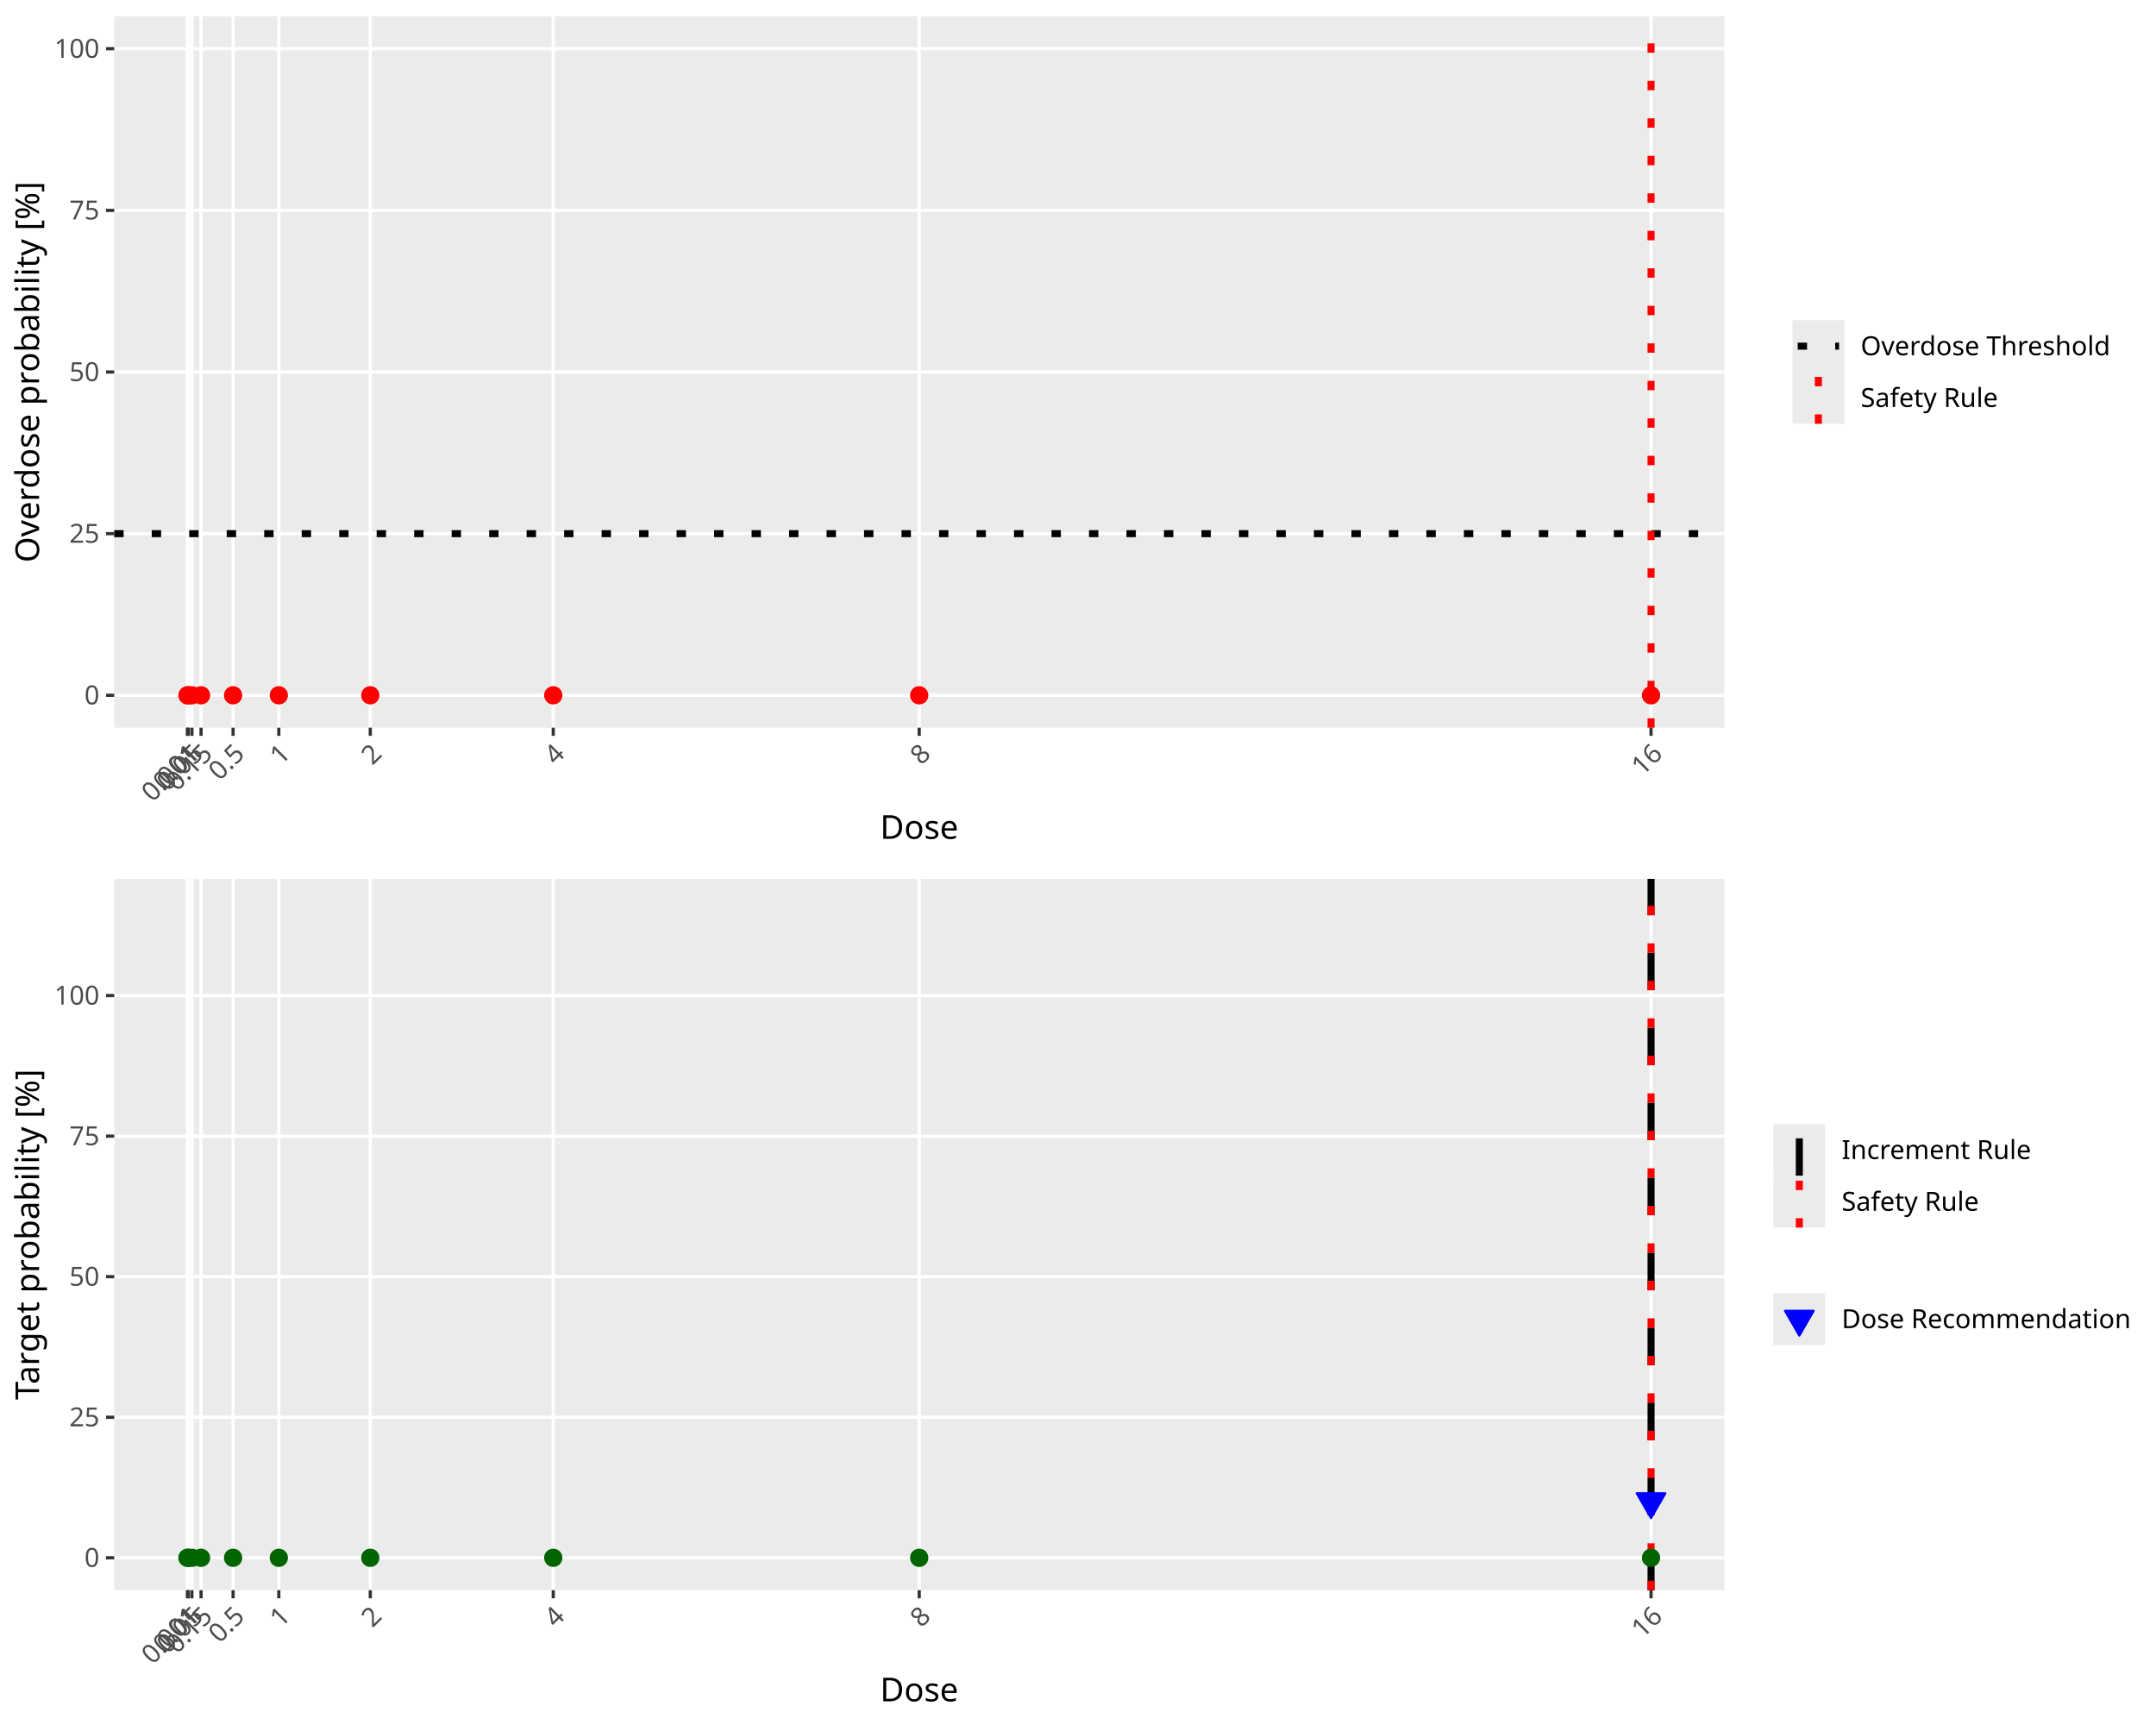
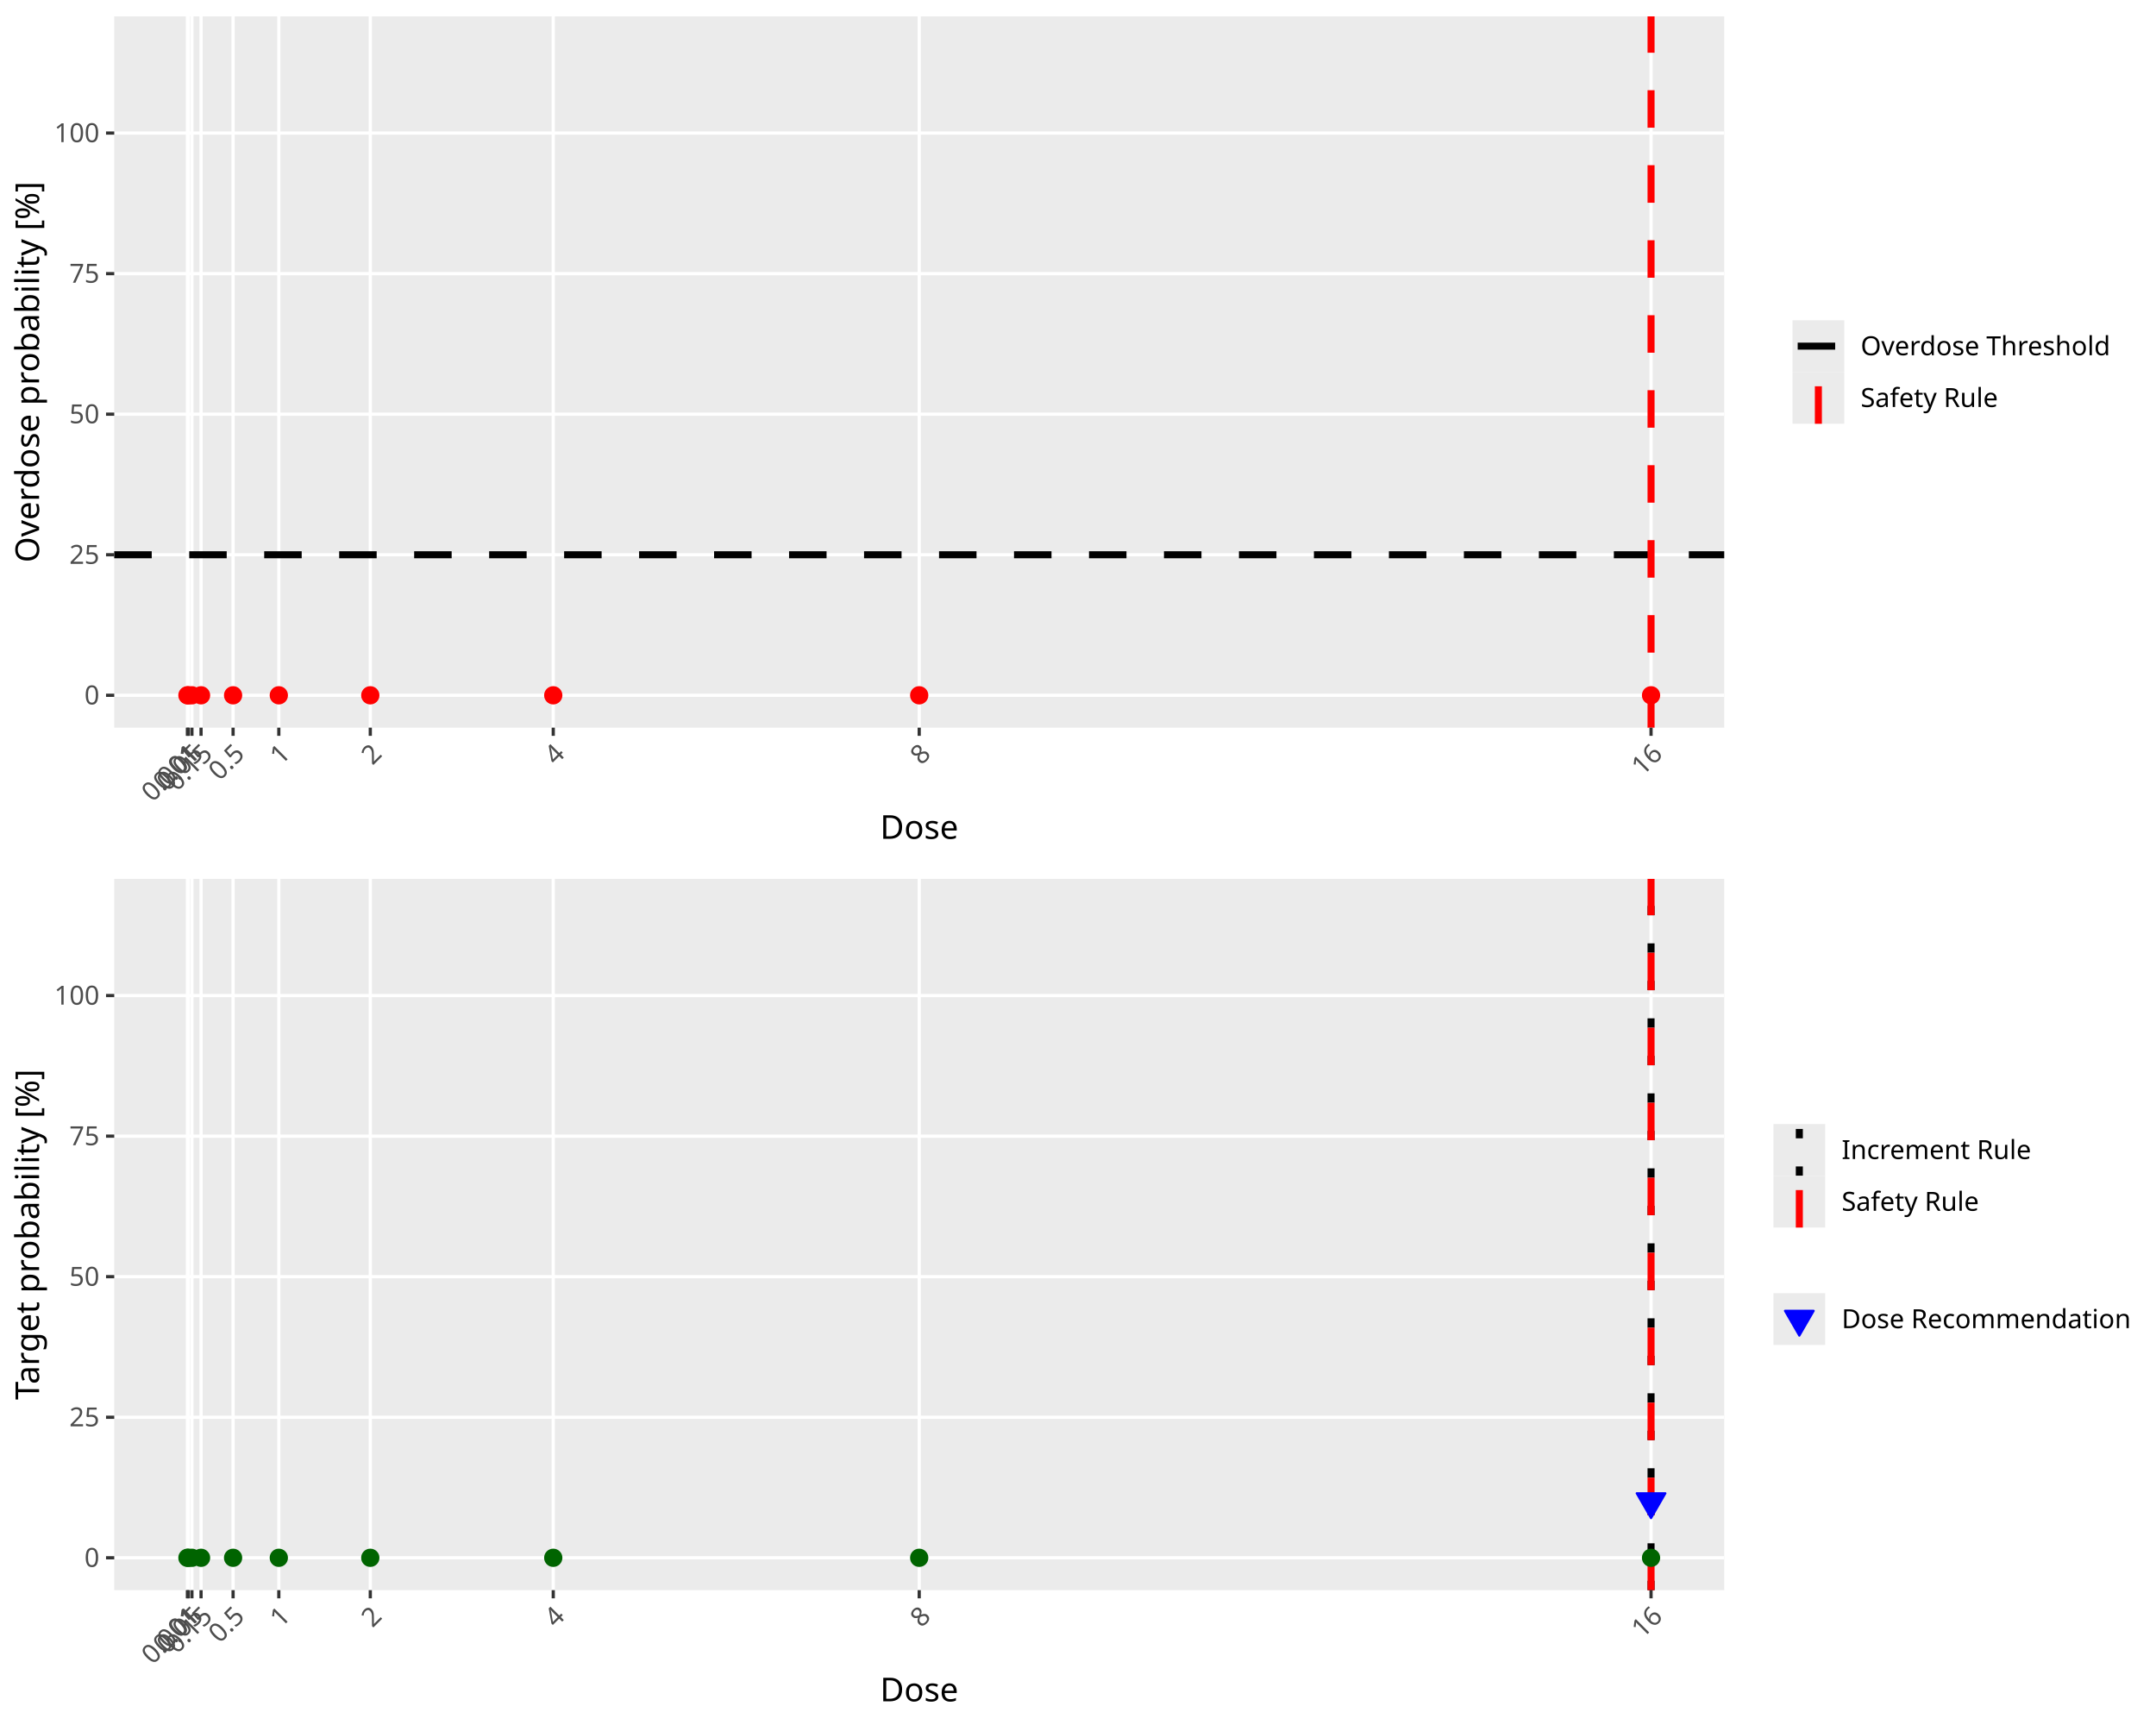
<svg xmlns="http://www.w3.org/2000/svg" class="svglite" data-engine-version="2.0" width="720.00pt" height="576.00pt" viewBox="0 0 720.00 576.00">
  <defs>
    <style type="text/css">
    .svglite line, .svglite polyline, .svglite polygon, .svglite path, .svglite rect, .svglite circle {
      fill: none;
      stroke: #000000;
      stroke-linecap: round;
      stroke-linejoin: round;
      stroke-miterlimit: 10.00;
    }
  </style>
  </defs>
  <rect width="100%" height="100%" style="stroke: none; fill: #FFFFFF;" />
  <defs>
    <clipPath id="cpMC4wMHw3MjAuMDB8MC4wMHw1NzYuMDA=">
      <rect x="0.00" y="0.00" width="720.00" height="576.00" />
    </clipPath>
  </defs>
  <g clip-path="url(#cpMC4wMHw3MjAuMDB8MC4wMHw1NzYuMDA=)">
</g>
  <defs>
    <clipPath id="cpMC4wMHw3MjAuMDB8MC4wMHwyODguMDA=">
      <rect x="0" y="0.00" width="720.00" height="288.00" />
    </clipPath>
  </defs>
  <g clip-path="url(#cpMC4wMHw3MjAuMDB8MC4wMHwyODguMDA=)">
    <rect x="0" y="0.00" width="720.00" height="288.00" style="stroke-width: 1.07; stroke: #FFFFFF; fill: #FFFFFF;" />
  </g>
  <g clip-path="url(#cpMC4wMHw3MjAuMDB8MC4wMHw1NzYuMDA=)">
</g>
  <defs>
    <clipPath id="cpMzguMTV8NTc1LjgxfDUuNDh8MjQyLjk3">
      <rect x="38.15" y="5.48" width="537.66" height="237.49" />
    </clipPath>
  </defs>
  <g clip-path="url(#cpMzguMTV8NTc1LjgxfDUuNDh8MjQyLjk3)">
    <rect x="38.15" y="5.48" width="537.66" height="237.49" style="stroke-width: 1.07; stroke: none; fill: #EBEBEB;" />
    <polyline points="38.15,232.17 575.81,232.17 " style="stroke-width: 1.07; stroke: #FFFFFF; stroke-linecap: butt;" />
-     <polyline points="38.15,178.20 575.81,178.20 " style="stroke-width: 1.07; stroke: #FFFFFF; stroke-linecap: butt;" />
-     <polyline points="38.15,124.22 575.81,124.22 " style="stroke-width: 1.07; stroke: #FFFFFF; stroke-linecap: butt;" />
-     <polyline points="38.15,70.25 575.81,70.25 " style="stroke-width: 1.07; stroke: #FFFFFF; stroke-linecap: butt;" />
-     <polyline points="38.15,16.27 575.81,16.27 " style="stroke-width: 1.07; stroke: #FFFFFF; stroke-linecap: butt;" />
+     <polyline points="38.15,185.24 575.81,185.24 " style="stroke-width: 1.07; stroke: #FFFFFF; stroke-linecap: butt;" />
+     <polyline points="38.15,138.30 575.81,138.30 " style="stroke-width: 1.07; stroke: #FFFFFF; stroke-linecap: butt;" />
+     <polyline points="38.15,91.37 575.81,91.37 " style="stroke-width: 1.07; stroke: #FFFFFF; stroke-linecap: butt;" />
+     <polyline points="38.15,44.43 575.81,44.43 " style="stroke-width: 1.07; stroke: #FFFFFF; stroke-linecap: butt;" />
    <polyline points="62.59,242.97 62.59,5.48 " style="stroke-width: 1.07; stroke: #FFFFFF; stroke-linecap: butt;" />
    <polyline points="62.87,242.97 62.87,5.48 " style="stroke-width: 1.07; stroke: #FFFFFF; stroke-linecap: butt;" />
    <polyline points="64.09,242.97 64.09,5.48 " style="stroke-width: 1.07; stroke: #FFFFFF; stroke-linecap: butt;" />
    <polyline points="67.14,242.97 67.14,5.48 " style="stroke-width: 1.07; stroke: #FFFFFF; stroke-linecap: butt;" />
    <polyline points="77.84,242.97 77.84,5.48 " style="stroke-width: 1.07; stroke: #FFFFFF; stroke-linecap: butt;" />
    <polyline points="93.11,242.97 93.11,5.48 " style="stroke-width: 1.07; stroke: #FFFFFF; stroke-linecap: butt;" />
    <polyline points="123.66,242.97 123.66,5.48 " style="stroke-width: 1.07; stroke: #FFFFFF; stroke-linecap: butt;" />
    <polyline points="184.76,242.97 184.76,5.48 " style="stroke-width: 1.07; stroke: #FFFFFF; stroke-linecap: butt;" />
    <polyline points="306.97,242.97 306.97,5.48 " style="stroke-width: 1.07; stroke: #FFFFFF; stroke-linecap: butt;" />
    <polyline points="551.37,242.97 551.37,5.48 " style="stroke-width: 1.07; stroke: #FFFFFF; stroke-linecap: butt;" />
-     <line x1="38.15" y1="178.20" x2="575.81" y2="178.20" style="stroke-width: 2.35; stroke-dasharray: 3.13,9.39; stroke-linecap: butt;" />
-     <line x1="551.37" y1="242.97" x2="551.37" y2="5.48" style="stroke-width: 2.35; stroke: #FF0000; stroke-dasharray: 3.13,9.39; stroke-linecap: butt;" />
+     <line x1="38.15" y1="185.24" x2="575.81" y2="185.24" style="stroke-width: 2.35; stroke-dasharray: 12.52,12.52; stroke-linecap: butt;" />
+     <line x1="551.37" y1="242.97" x2="551.37" y2="5.48" style="stroke-width: 2.35; stroke: #FF0000; stroke-dasharray: 12.52,12.52; stroke-linecap: butt;" />
    <line x1="62.59" y1="232.17" x2="62.59" y2="232.17" style="stroke-width: 2.35; stroke: #FF0000;" />
    <line x1="62.87" y1="232.17" x2="62.87" y2="232.17" style="stroke-width: 2.35; stroke: #FF0000;" />
    <line x1="64.09" y1="232.17" x2="64.09" y2="232.17" style="stroke-width: 2.35; stroke: #FF0000;" />
    <line x1="67.14" y1="232.17" x2="67.14" y2="232.17" style="stroke-width: 2.35; stroke: #FF0000;" />
    <line x1="77.84" y1="232.17" x2="77.84" y2="232.17" style="stroke-width: 2.35; stroke: #FF0000;" />
    <line x1="93.11" y1="232.17" x2="93.11" y2="232.17" style="stroke-width: 2.35; stroke: #FF0000;" />
    <line x1="123.66" y1="232.17" x2="123.66" y2="232.17" style="stroke-width: 2.35; stroke: #FF0000;" />
    <line x1="184.76" y1="232.17" x2="184.76" y2="232.17" style="stroke-width: 2.35; stroke: #FF0000;" />
    <line x1="306.97" y1="232.17" x2="306.97" y2="232.17" style="stroke-width: 2.35; stroke: #FF0000;" />
    <line x1="551.37" y1="232.17" x2="551.37" y2="232.17" style="stroke-width: 2.35; stroke: #FF0000;" />
    <circle cx="62.59" cy="232.17" r="2.70" style="stroke-width: 0.71; stroke: #FF0000; fill: #FF0000;" />
    <circle cx="62.87" cy="232.17" r="2.70" style="stroke-width: 0.71; stroke: #FF0000; fill: #FF0000;" />
    <circle cx="64.09" cy="232.17" r="2.70" style="stroke-width: 0.71; stroke: #FF0000; fill: #FF0000;" />
    <circle cx="67.14" cy="232.17" r="2.70" style="stroke-width: 0.71; stroke: #FF0000; fill: #FF0000;" />
    <circle cx="77.84" cy="232.17" r="2.70" style="stroke-width: 0.71; stroke: #FF0000; fill: #FF0000;" />
    <circle cx="93.11" cy="232.17" r="2.70" style="stroke-width: 0.71; stroke: #FF0000; fill: #FF0000;" />
    <circle cx="123.66" cy="232.17" r="2.70" style="stroke-width: 0.71; stroke: #FF0000; fill: #FF0000;" />
    <circle cx="184.76" cy="232.17" r="2.70" style="stroke-width: 0.71; stroke: #FF0000; fill: #FF0000;" />
    <circle cx="306.97" cy="232.17" r="2.70" style="stroke-width: 0.71; stroke: #FF0000; fill: #FF0000;" />
    <circle cx="551.37" cy="232.17" r="2.70" style="stroke-width: 0.71; stroke: #FF0000; fill: #FF0000;" />
  </g>
  <g clip-path="url(#cpMC4wMHw3MjAuMDB8MC4wMHw1NzYuMDA=)">
    <text x="33.22" y="235.20" text-anchor="end" style="font-size: 8.80px; fill: #4D4D4D; font-family: sans;" textLength="4.89px" lengthAdjust="spacingAndGlyphs">0</text>
-     <text x="33.22" y="181.23" text-anchor="end" style="font-size: 8.80px; fill: #4D4D4D; font-family: sans;" textLength="9.79px" lengthAdjust="spacingAndGlyphs">25</text>
-     <text x="33.22" y="127.25" text-anchor="end" style="font-size: 8.80px; fill: #4D4D4D; font-family: sans;" textLength="9.79px" lengthAdjust="spacingAndGlyphs">50</text>
-     <text x="33.22" y="73.28" text-anchor="end" style="font-size: 8.80px; fill: #4D4D4D; font-family: sans;" textLength="9.79px" lengthAdjust="spacingAndGlyphs">75</text>
-     <text x="33.22" y="19.30" text-anchor="end" style="font-size: 8.80px; fill: #4D4D4D; font-family: sans;" textLength="14.68px" lengthAdjust="spacingAndGlyphs">100</text>
+     <text x="33.22" y="188.27" text-anchor="end" style="font-size: 8.80px; fill: #4D4D4D; font-family: sans;" textLength="9.79px" lengthAdjust="spacingAndGlyphs">25</text>
+     <text x="33.22" y="141.33" text-anchor="end" style="font-size: 8.80px; fill: #4D4D4D; font-family: sans;" textLength="9.79px" lengthAdjust="spacingAndGlyphs">50</text>
+     <text x="33.22" y="94.40" text-anchor="end" style="font-size: 8.80px; fill: #4D4D4D; font-family: sans;" textLength="9.79px" lengthAdjust="spacingAndGlyphs">75</text>
+     <text x="33.22" y="47.46" text-anchor="end" style="font-size: 8.80px; fill: #4D4D4D; font-family: sans;" textLength="14.68px" lengthAdjust="spacingAndGlyphs">100</text>
    <polyline points="35.41,232.17 38.15,232.17 " style="stroke-width: 1.07; stroke: #333333; stroke-linecap: butt;" />
-     <polyline points="35.41,178.20 38.15,178.20 " style="stroke-width: 1.07; stroke: #333333; stroke-linecap: butt;" />
-     <polyline points="35.41,124.22 38.15,124.22 " style="stroke-width: 1.07; stroke: #333333; stroke-linecap: butt;" />
-     <polyline points="35.41,70.25 38.15,70.25 " style="stroke-width: 1.07; stroke: #333333; stroke-linecap: butt;" />
-     <polyline points="35.41,16.27 38.15,16.27 " style="stroke-width: 1.07; stroke: #333333; stroke-linecap: butt;" />
+     <polyline points="35.41,185.24 38.15,185.24 " style="stroke-width: 1.07; stroke: #333333; stroke-linecap: butt;" />
+     <polyline points="35.41,138.30 38.15,138.30 " style="stroke-width: 1.07; stroke: #333333; stroke-linecap: butt;" />
+     <polyline points="35.41,91.37 38.15,91.37 " style="stroke-width: 1.07; stroke: #333333; stroke-linecap: butt;" />
+     <polyline points="35.41,44.43 38.15,44.43 " style="stroke-width: 1.07; stroke: #333333; stroke-linecap: butt;" />
    <polyline points="62.59,245.71 62.59,242.97 " style="stroke-width: 1.07; stroke: #333333; stroke-linecap: butt;" />
    <polyline points="62.87,245.71 62.87,242.97 " style="stroke-width: 1.07; stroke: #333333; stroke-linecap: butt;" />
    <polyline points="64.09,245.71 64.09,242.97 " style="stroke-width: 1.07; stroke: #333333; stroke-linecap: butt;" />
    <polyline points="67.14,245.71 67.14,242.97 " style="stroke-width: 1.07; stroke: #333333; stroke-linecap: butt;" />
    <polyline points="77.84,245.71 77.84,242.97 " style="stroke-width: 1.07; stroke: #333333; stroke-linecap: butt;" />
    <polyline points="93.11,245.71 93.11,242.97 " style="stroke-width: 1.07; stroke: #333333; stroke-linecap: butt;" />
    <polyline points="123.66,245.71 123.66,242.97 " style="stroke-width: 1.07; stroke: #333333; stroke-linecap: butt;" />
    <polyline points="184.76,245.71 184.76,242.97 " style="stroke-width: 1.07; stroke: #333333; stroke-linecap: butt;" />
    <polyline points="306.97,245.71 306.97,242.97 " style="stroke-width: 1.07; stroke: #333333; stroke-linecap: butt;" />
    <polyline points="551.37,245.71 551.37,242.97 " style="stroke-width: 1.07; stroke: #333333; stroke-linecap: butt;" />
    <text transform="translate(66.87,252.18) rotate(-45)" text-anchor="end" style="font-size: 8.80px; fill: #4D4D4D; font-family: sans;" textLength="22.02px" lengthAdjust="spacingAndGlyphs">0.001</text>
    <text transform="translate(67.15,252.18) rotate(-45)" text-anchor="end" style="font-size: 8.80px; fill: #4D4D4D; font-family: sans;" textLength="17.13px" lengthAdjust="spacingAndGlyphs">0.01</text>
    <text transform="translate(68.37,252.18) rotate(-45)" text-anchor="end" style="font-size: 8.80px; fill: #4D4D4D; font-family: sans;" textLength="17.13px" lengthAdjust="spacingAndGlyphs">0.05</text>
    <text transform="translate(71.43,252.18) rotate(-45)" text-anchor="end" style="font-size: 8.80px; fill: #4D4D4D; font-family: sans;" textLength="17.13px" lengthAdjust="spacingAndGlyphs">0.15</text>
    <text transform="translate(82.12,252.18) rotate(-45)" text-anchor="end" style="font-size: 8.80px; fill: #4D4D4D; font-family: sans;" textLength="12.23px" lengthAdjust="spacingAndGlyphs">0.5</text>
    <text transform="translate(97.39,252.18) rotate(-45)" text-anchor="end" style="font-size: 8.80px; fill: #4D4D4D; font-family: sans;" textLength="4.89px" lengthAdjust="spacingAndGlyphs">1</text>
    <text transform="translate(127.95,252.18) rotate(-45)" text-anchor="end" style="font-size: 8.80px; fill: #4D4D4D; font-family: sans;" textLength="4.89px" lengthAdjust="spacingAndGlyphs">2</text>
    <text transform="translate(189.05,252.18) rotate(-45)" text-anchor="end" style="font-size: 8.80px; fill: #4D4D4D; font-family: sans;" textLength="4.89px" lengthAdjust="spacingAndGlyphs">4</text>
    <text transform="translate(311.25,252.18) rotate(-45)" text-anchor="end" style="font-size: 8.80px; fill: #4D4D4D; font-family: sans;" textLength="4.89px" lengthAdjust="spacingAndGlyphs">8</text>
    <text transform="translate(555.65,252.18) rotate(-45)" text-anchor="end" style="font-size: 8.80px; fill: #4D4D4D; font-family: sans;" textLength="9.79px" lengthAdjust="spacingAndGlyphs">16</text>
    <text x="306.98" y="280.10" text-anchor="middle" style="font-size: 11.00px; font-family: sans;" textLength="25.69px" lengthAdjust="spacingAndGlyphs">Dose</text>
    <text transform="translate(13.05,124.22) rotate(-90)" text-anchor="middle" style="font-size: 11.00px; font-family: sans;" textLength="119.85px" lengthAdjust="spacingAndGlyphs">Overdose probability [%]</text>
    <rect x="593.13" y="101.46" width="115.02" height="45.52" style="stroke-width: 1.07; stroke: none; fill: #FFFFFF;" />
    <rect x="598.61" y="106.94" width="17.28" height="17.28" style="stroke-width: 1.07; stroke: none; fill: #EBEBEB;" />
-     <line x1="600.34" y1="115.58" x2="614.16" y2="115.58" style="stroke-width: 2.35; stroke-dasharray: 3.13,9.39; stroke-linecap: butt;" />
+     <line x1="600.34" y1="115.58" x2="614.16" y2="115.58" style="stroke-width: 2.35; stroke-dasharray: 12.52,12.52; stroke-linecap: butt;" />
    <rect x="598.61" y="124.22" width="17.28" height="17.28" style="stroke-width: 1.07; stroke: none; fill: #EBEBEB;" />
-     <line x1="607.25" y1="141.50" x2="607.25" y2="124.22" style="stroke-width: 2.35; stroke: #FF0000; stroke-dasharray: 3.13,9.39; stroke-linecap: butt;" />
+     <line x1="607.25" y1="141.50" x2="607.25" y2="124.22" style="stroke-width: 2.35; stroke: #FF0000; stroke-dasharray: 12.52,12.52; stroke-linecap: butt;" />
    <text x="621.37" y="118.61" style="font-size: 8.80px; font-family: sans;" textLength="79.74px" lengthAdjust="spacingAndGlyphs">Overdose Threshold</text>
    <text x="621.37" y="135.89" style="font-size: 8.80px; font-family: sans;" textLength="45.50px" lengthAdjust="spacingAndGlyphs">Safety Rule</text>
  </g>
  <defs>
    <clipPath id="cpMC4wMHw3MjAuMDB8Mjg4LjAwfDU3Ni4wMA==">
      <rect x="0" y="288.00" width="720.00" height="288.00" />
    </clipPath>
  </defs>
  <g clip-path="url(#cpMC4wMHw3MjAuMDB8Mjg4LjAwfDU3Ni4wMA==)">
    <rect x="0" y="288.00" width="720.00" height="288.00" style="stroke-width: 1.07; stroke: #FFFFFF; fill: #FFFFFF;" />
  </g>
  <g clip-path="url(#cpMC4wMHw3MjAuMDB8MC4wMHw1NzYuMDA=)">
</g>
  <defs>
    <clipPath id="cpMzguMTV8NTc1LjgxfDI5My40OHw1MzAuOTc=">
      <rect x="38.15" y="293.48" width="537.66" height="237.49" />
    </clipPath>
  </defs>
  <g clip-path="url(#cpMzguMTV8NTc1LjgxfDI5My40OHw1MzAuOTc=)">
    <rect x="38.15" y="293.48" width="537.66" height="237.49" style="stroke-width: 1.07; stroke: none; fill: #EBEBEB;" />
    <polyline points="38.15,520.17 575.81,520.17 " style="stroke-width: 1.07; stroke: #FFFFFF; stroke-linecap: butt;" />
    <polyline points="38.15,473.24 575.81,473.24 " style="stroke-width: 1.07; stroke: #FFFFFF; stroke-linecap: butt;" />
    <polyline points="38.15,426.30 575.81,426.30 " style="stroke-width: 1.07; stroke: #FFFFFF; stroke-linecap: butt;" />
    <polyline points="38.15,379.37 575.81,379.37 " style="stroke-width: 1.07; stroke: #FFFFFF; stroke-linecap: butt;" />
    <polyline points="38.15,332.43 575.81,332.43 " style="stroke-width: 1.07; stroke: #FFFFFF; stroke-linecap: butt;" />
    <polyline points="62.59,530.97 62.59,293.48 " style="stroke-width: 1.07; stroke: #FFFFFF; stroke-linecap: butt;" />
    <polyline points="62.87,530.97 62.87,293.48 " style="stroke-width: 1.07; stroke: #FFFFFF; stroke-linecap: butt;" />
    <polyline points="64.09,530.97 64.09,293.48 " style="stroke-width: 1.07; stroke: #FFFFFF; stroke-linecap: butt;" />
    <polyline points="67.14,530.97 67.14,293.48 " style="stroke-width: 1.07; stroke: #FFFFFF; stroke-linecap: butt;" />
    <polyline points="77.84,530.97 77.84,293.48 " style="stroke-width: 1.07; stroke: #FFFFFF; stroke-linecap: butt;" />
    <polyline points="93.11,530.97 93.11,293.48 " style="stroke-width: 1.07; stroke: #FFFFFF; stroke-linecap: butt;" />
    <polyline points="123.66,530.97 123.66,293.48 " style="stroke-width: 1.07; stroke: #FFFFFF; stroke-linecap: butt;" />
    <polyline points="184.76,530.97 184.76,293.48 " style="stroke-width: 1.07; stroke: #FFFFFF; stroke-linecap: butt;" />
    <polyline points="306.97,530.97 306.97,293.48 " style="stroke-width: 1.07; stroke: #FFFFFF; stroke-linecap: butt;" />
    <polyline points="551.37,530.97 551.37,293.48 " style="stroke-width: 1.07; stroke: #FFFFFF; stroke-linecap: butt;" />
-     <line x1="551.37" y1="530.97" x2="551.37" y2="293.48" style="stroke-width: 2.35; stroke-dasharray: 12.52,12.52; stroke-linecap: butt;" />
-     <line x1="551.37" y1="530.97" x2="551.37" y2="293.48" style="stroke-width: 2.35; stroke: #FF0000; stroke-dasharray: 3.13,9.39; stroke-linecap: butt;" />
+     <line x1="551.37" y1="530.97" x2="551.37" y2="293.48" style="stroke-width: 2.35; stroke-dasharray: 3.13,9.39; stroke-linecap: butt;" />
+     <line x1="551.37" y1="530.97" x2="551.37" y2="293.48" style="stroke-width: 2.35; stroke: #FF0000; stroke-dasharray: 12.52,12.52; stroke-linecap: butt;" />
    <line x1="62.59" y1="520.17" x2="62.59" y2="520.17" style="stroke-width: 2.35; stroke: #006400;" />
    <line x1="62.87" y1="520.17" x2="62.87" y2="520.17" style="stroke-width: 2.35; stroke: #006400;" />
    <line x1="64.09" y1="520.17" x2="64.09" y2="520.17" style="stroke-width: 2.35; stroke: #006400;" />
    <line x1="67.14" y1="520.17" x2="67.14" y2="520.17" style="stroke-width: 2.35; stroke: #006400;" />
    <line x1="77.84" y1="520.17" x2="77.84" y2="520.17" style="stroke-width: 2.35; stroke: #006400;" />
    <line x1="93.11" y1="520.17" x2="93.11" y2="520.17" style="stroke-width: 2.35; stroke: #006400;" />
    <line x1="123.66" y1="520.17" x2="123.66" y2="520.17" style="stroke-width: 2.35; stroke: #006400;" />
    <line x1="184.76" y1="520.17" x2="184.76" y2="520.17" style="stroke-width: 2.35; stroke: #006400;" />
    <line x1="306.97" y1="520.17" x2="306.97" y2="520.17" style="stroke-width: 2.35; stroke: #006400;" />
    <line x1="551.37" y1="520.17" x2="551.37" y2="520.17" style="stroke-width: 2.35; stroke: #006400;" />
    <circle cx="62.59" cy="520.17" r="2.70" style="stroke-width: 0.71; stroke: #006400; fill: #006400;" />
    <circle cx="62.87" cy="520.17" r="2.70" style="stroke-width: 0.71; stroke: #006400; fill: #006400;" />
    <circle cx="64.09" cy="520.17" r="2.70" style="stroke-width: 0.71; stroke: #006400; fill: #006400;" />
    <circle cx="67.14" cy="520.17" r="2.70" style="stroke-width: 0.71; stroke: #006400; fill: #006400;" />
    <circle cx="77.84" cy="520.17" r="2.70" style="stroke-width: 0.71; stroke: #006400; fill: #006400;" />
    <circle cx="93.11" cy="520.17" r="2.70" style="stroke-width: 0.71; stroke: #006400; fill: #006400;" />
    <circle cx="123.66" cy="520.17" r="2.70" style="stroke-width: 0.71; stroke: #006400; fill: #006400;" />
    <circle cx="184.76" cy="520.17" r="2.70" style="stroke-width: 0.71; stroke: #006400; fill: #006400;" />
    <circle cx="306.97" cy="520.17" r="2.70" style="stroke-width: 0.71; stroke: #006400; fill: #006400;" />
    <circle cx="551.37" cy="520.17" r="2.70" style="stroke-width: 0.71; stroke: #006400; fill: #006400;" />
    <polygon points="551.37,506.93 556.16,498.63 546.58,498.63 " style="stroke-width: 0.71; stroke: #0000FF; fill: #0000FF;" />
  </g>
  <g clip-path="url(#cpMC4wMHw3MjAuMDB8MC4wMHw1NzYuMDA=)">
    <text x="33.22" y="523.20" text-anchor="end" style="font-size: 8.80px; fill: #4D4D4D; font-family: sans;" textLength="4.89px" lengthAdjust="spacingAndGlyphs">0</text>
    <text x="33.22" y="476.27" text-anchor="end" style="font-size: 8.80px; fill: #4D4D4D; font-family: sans;" textLength="9.79px" lengthAdjust="spacingAndGlyphs">25</text>
    <text x="33.22" y="429.33" text-anchor="end" style="font-size: 8.80px; fill: #4D4D4D; font-family: sans;" textLength="9.79px" lengthAdjust="spacingAndGlyphs">50</text>
    <text x="33.22" y="382.40" text-anchor="end" style="font-size: 8.80px; fill: #4D4D4D; font-family: sans;" textLength="9.79px" lengthAdjust="spacingAndGlyphs">75</text>
    <text x="33.22" y="335.46" text-anchor="end" style="font-size: 8.80px; fill: #4D4D4D; font-family: sans;" textLength="14.68px" lengthAdjust="spacingAndGlyphs">100</text>
    <polyline points="35.41,520.17 38.15,520.17 " style="stroke-width: 1.07; stroke: #333333; stroke-linecap: butt;" />
    <polyline points="35.41,473.24 38.15,473.24 " style="stroke-width: 1.07; stroke: #333333; stroke-linecap: butt;" />
    <polyline points="35.41,426.30 38.15,426.30 " style="stroke-width: 1.07; stroke: #333333; stroke-linecap: butt;" />
    <polyline points="35.41,379.37 38.15,379.37 " style="stroke-width: 1.07; stroke: #333333; stroke-linecap: butt;" />
    <polyline points="35.41,332.43 38.15,332.43 " style="stroke-width: 1.07; stroke: #333333; stroke-linecap: butt;" />
    <polyline points="62.59,533.71 62.59,530.97 " style="stroke-width: 1.07; stroke: #333333; stroke-linecap: butt;" />
    <polyline points="62.87,533.71 62.87,530.97 " style="stroke-width: 1.07; stroke: #333333; stroke-linecap: butt;" />
    <polyline points="64.09,533.71 64.09,530.97 " style="stroke-width: 1.07; stroke: #333333; stroke-linecap: butt;" />
    <polyline points="67.14,533.71 67.14,530.97 " style="stroke-width: 1.07; stroke: #333333; stroke-linecap: butt;" />
    <polyline points="77.84,533.71 77.84,530.97 " style="stroke-width: 1.07; stroke: #333333; stroke-linecap: butt;" />
    <polyline points="93.11,533.71 93.11,530.97 " style="stroke-width: 1.07; stroke: #333333; stroke-linecap: butt;" />
    <polyline points="123.66,533.71 123.66,530.97 " style="stroke-width: 1.07; stroke: #333333; stroke-linecap: butt;" />
    <polyline points="184.76,533.71 184.76,530.97 " style="stroke-width: 1.07; stroke: #333333; stroke-linecap: butt;" />
    <polyline points="306.97,533.71 306.97,530.97 " style="stroke-width: 1.07; stroke: #333333; stroke-linecap: butt;" />
    <polyline points="551.37,533.71 551.37,530.97 " style="stroke-width: 1.07; stroke: #333333; stroke-linecap: butt;" />
    <text transform="translate(66.87,540.18) rotate(-45)" text-anchor="end" style="font-size: 8.80px; fill: #4D4D4D; font-family: sans;" textLength="22.02px" lengthAdjust="spacingAndGlyphs">0.001</text>
    <text transform="translate(67.15,540.18) rotate(-45)" text-anchor="end" style="font-size: 8.80px; fill: #4D4D4D; font-family: sans;" textLength="17.13px" lengthAdjust="spacingAndGlyphs">0.01</text>
    <text transform="translate(68.37,540.18) rotate(-45)" text-anchor="end" style="font-size: 8.80px; fill: #4D4D4D; font-family: sans;" textLength="17.13px" lengthAdjust="spacingAndGlyphs">0.05</text>
    <text transform="translate(71.43,540.18) rotate(-45)" text-anchor="end" style="font-size: 8.80px; fill: #4D4D4D; font-family: sans;" textLength="17.13px" lengthAdjust="spacingAndGlyphs">0.15</text>
    <text transform="translate(82.12,540.18) rotate(-45)" text-anchor="end" style="font-size: 8.80px; fill: #4D4D4D; font-family: sans;" textLength="12.23px" lengthAdjust="spacingAndGlyphs">0.5</text>
    <text transform="translate(97.39,540.18) rotate(-45)" text-anchor="end" style="font-size: 8.80px; fill: #4D4D4D; font-family: sans;" textLength="4.89px" lengthAdjust="spacingAndGlyphs">1</text>
    <text transform="translate(127.95,540.18) rotate(-45)" text-anchor="end" style="font-size: 8.80px; fill: #4D4D4D; font-family: sans;" textLength="4.89px" lengthAdjust="spacingAndGlyphs">2</text>
    <text transform="translate(189.05,540.18) rotate(-45)" text-anchor="end" style="font-size: 8.80px; fill: #4D4D4D; font-family: sans;" textLength="4.89px" lengthAdjust="spacingAndGlyphs">4</text>
    <text transform="translate(311.25,540.18) rotate(-45)" text-anchor="end" style="font-size: 8.80px; fill: #4D4D4D; font-family: sans;" textLength="4.89px" lengthAdjust="spacingAndGlyphs">8</text>
    <text transform="translate(555.65,540.18) rotate(-45)" text-anchor="end" style="font-size: 8.80px; fill: #4D4D4D; font-family: sans;" textLength="9.79px" lengthAdjust="spacingAndGlyphs">16</text>
    <text x="306.98" y="568.10" text-anchor="middle" style="font-size: 11.00px; font-family: sans;" textLength="25.69px" lengthAdjust="spacingAndGlyphs">Dose</text>
    <text transform="translate(13.05,412.22) rotate(-90)" text-anchor="middle" style="font-size: 11.00px; font-family: sans;" textLength="103.94px" lengthAdjust="spacingAndGlyphs">Target probability [%]</text>
    <rect x="586.77" y="369.86" width="94.74" height="45.52" style="stroke-width: 1.07; stroke: none; fill: #FFFFFF;" />
    <rect x="592.25" y="375.34" width="17.28" height="17.28" style="stroke-width: 1.07; stroke: none; fill: #EBEBEB;" />
-     <line x1="600.89" y1="392.62" x2="600.89" y2="375.34" style="stroke-width: 2.35; stroke-dasharray: 12.52,12.52; stroke-linecap: butt;" />
+     <line x1="600.89" y1="392.62" x2="600.89" y2="375.34" style="stroke-width: 2.35; stroke-dasharray: 3.13,9.39; stroke-linecap: butt;" />
    <rect x="592.25" y="392.62" width="17.28" height="17.28" style="stroke-width: 1.07; stroke: none; fill: #EBEBEB;" />
-     <line x1="600.89" y1="409.90" x2="600.89" y2="392.62" style="stroke-width: 2.35; stroke: #FF0000; stroke-dasharray: 3.13,9.39; stroke-linecap: butt;" />
+     <line x1="600.89" y1="409.90" x2="600.89" y2="392.62" style="stroke-width: 2.35; stroke: #FF0000; stroke-dasharray: 12.52,12.52; stroke-linecap: butt;" />
    <text x="615.01" y="387.01" style="font-size: 8.80px; font-family: sans;" textLength="59.68px" lengthAdjust="spacingAndGlyphs">Increment Rule</text>
    <text x="615.01" y="404.29" style="font-size: 8.80px; font-family: sans;" textLength="45.50px" lengthAdjust="spacingAndGlyphs">Safety Rule</text>
    <rect x="586.77" y="426.34" width="127.75" height="28.24" style="stroke-width: 1.07; stroke: none; fill: #FFFFFF;" />
    <rect x="592.25" y="431.82" width="17.28" height="17.28" style="stroke-width: 1.07; stroke: none; fill: #EBEBEB;" />
    <polygon points="600.89,445.99 605.68,437.70 596.10,437.70 " style="stroke-width: 0.71; stroke: #0000FF; fill: #0000FF;" />
    <text x="615.01" y="443.49" style="font-size: 8.80px; font-family: sans;" textLength="91.98px" lengthAdjust="spacingAndGlyphs">Dose Recommendation</text>
  </g>
</svg>
